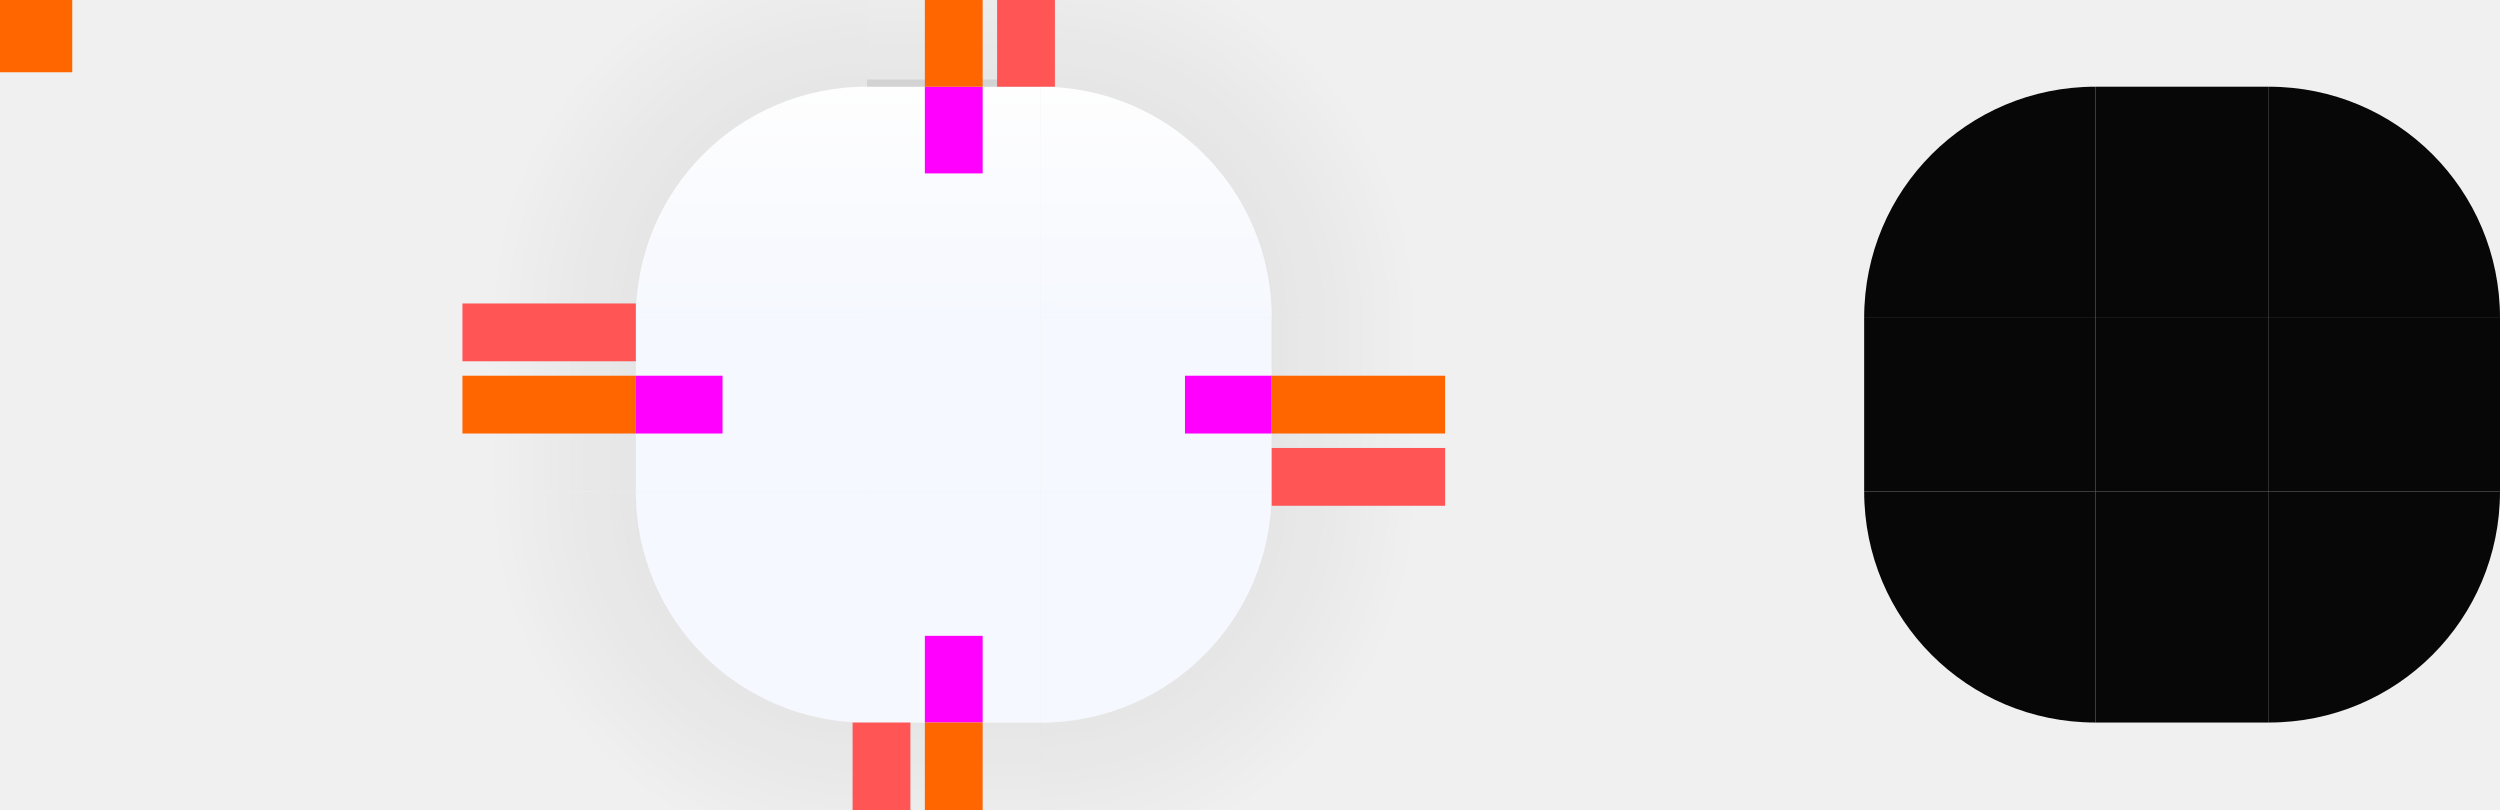
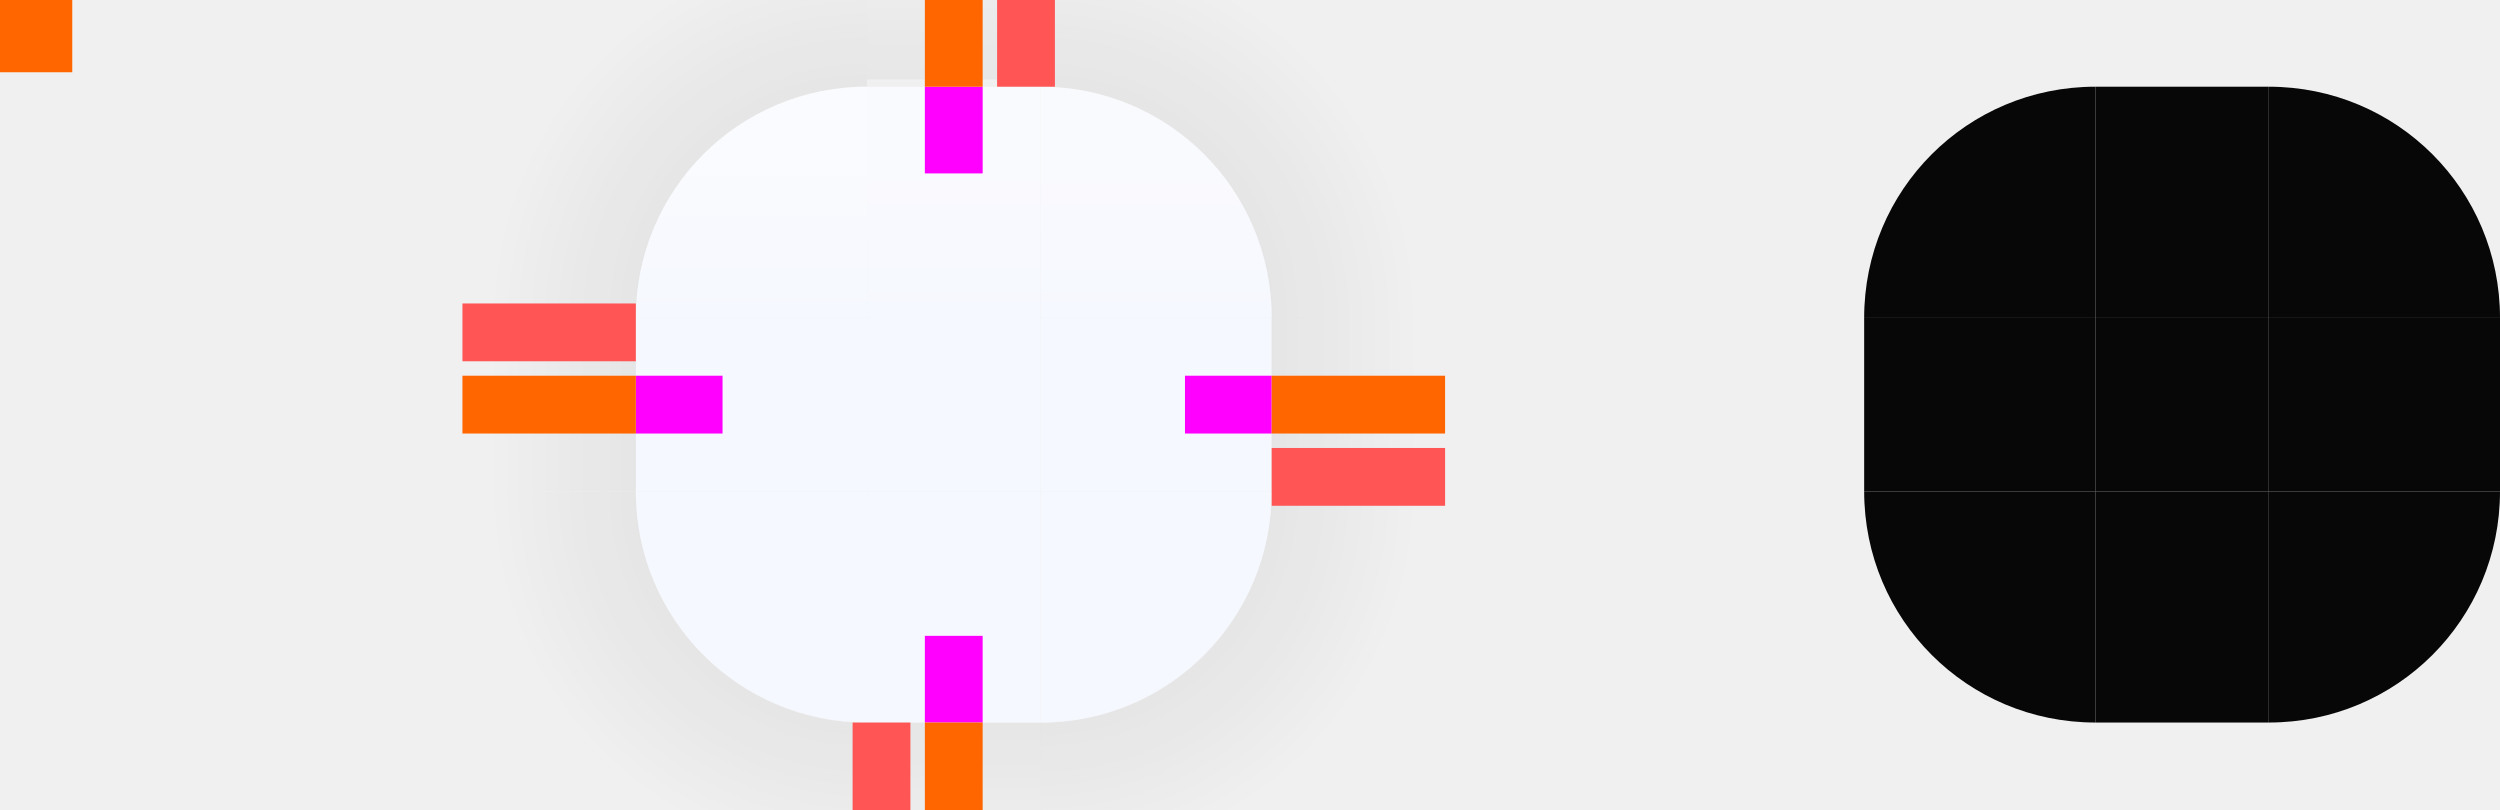
<svg xmlns="http://www.w3.org/2000/svg" xmlns:xlink="http://www.w3.org/1999/xlink" width="173" height="56" version="1.1" viewBox="0 0 173 56" id="svg1813">
  <defs id="defs1703">
    <linearGradient id="linearGradient7">
-       <stop style="stop-color:#ffffff;stop-opacity:1;" offset="0" id="stop7" />
+       <stop style="stop-color:#fafbff;stop-opacity:1;" offset="0.302" id="stop7" />
      <stop style="stop-color:#f5f8ff;stop-opacity:1;" offset="1" id="stop8" />
    </linearGradient>
    <linearGradient id="linearGradient5">
      <stop style="stop-color:#f5f8ff;stop-opacity:1;" offset="0" id="stop5" />
-       <stop style="stop-color:#ffffff;stop-opacity:1;" offset="1" id="stop6" />
+       <stop style="stop-color:#fafbff;stop-opacity:1;" offset="0.703" id="stop6" />
    </linearGradient>
    <linearGradient id="linearGradient2">
-       <stop style="stop-color:#ffffff;stop-opacity:1;" offset="0" id="stop2" />
+       <stop style="stop-color:#fafcff;stop-opacity:1;" offset="0.299" id="stop2" />
      <stop style="stop-color:#f5f8ff;stop-opacity:1;" offset="1" id="stop3" />
    </linearGradient>
    <style id="current-color-scheme" type="text/css">.ColorScheme-Text {
        color:#31363b;
        stop-color:#31363b;
      }
      .ColorScheme-Background {
        color:#eff0f1;
        stop-color:#eff0f1;
      }
      .ColorScheme-Highlight {
        color:#3daee9;
        stop-color:#3daee9;
      }
      .ColorScheme-ViewText {
        color:#31363b;
        stop-color:#31363b;
      }
      .ColorScheme-ViewBackground {
        color:#fcfcfc;
        stop-color:#fcfcfc;
      }
      .ColorScheme-ViewHover {
        color:#93cee9;
        stop-color:#93cee9;
      }
      .ColorScheme-ViewFocus{
        color:#3daee9;
        stop-color:#3daee9;
      }
      .ColorScheme-ButtonText {
        color:#31363b;
        stop-color:#31363b;
      }
      .ColorScheme-ButtonBackground {
        color:#eff0f1;
        stop-color:#eff0f1;
      }
      .ColorScheme-ButtonHover {
        color:#93cee9;
        stop-color:#93cee9;
      }
      .ColorScheme-ButtonFocus{
        color:#3daee9;
        stop-color:#3daee9;
      }</style>
    <linearGradient id="linearGradient4270">
      <stop stop-color="#000000" stop-opacity=".667" offset="0" id="stop1690" />
      <stop stop-color="#000000" stop-opacity="0" offset="1" id="stop1692" />
    </linearGradient>
    <radialGradient id="radialGradient1031" cx="77" cy="12" r="6" gradientTransform="matrix(5.7846e-6 4.2778 -4.3333 5.8598e-6 124 -295.39)" gradientUnits="userSpaceOnUse" xlink:href="#linearGradient4270" />
    <radialGradient id="radialGradient1025" cx="77" cy="12" r="6" gradientTransform="matrix(-1.5825e-5 4.2778 4.3333 1.6031e-5 8.0013 -295.39)" gradientUnits="userSpaceOnUse" xlink:href="#linearGradient4270" />
    <radialGradient id="radialGradient1019" cx="77" cy="12" r="6" gradientTransform="matrix(2.9688e-5 -4.2778 -4.3333 -3.0073e-5 124 351.39)" gradientUnits="userSpaceOnUse" xlink:href="#linearGradient4270" />
    <linearGradient id="linearGradient4950" x1="49" x2="62" y1="932.36" y2="932.36" gradientTransform="matrix(.85714 0 0 1 8.9999 0)" gradientUnits="userSpaceOnUse" xlink:href="#linearGradient4270" />
    <linearGradient id="linearGradient4948" x1="-21" x2="-8" y1="932.36" y2="932.36" gradientTransform="matrix(.85714 0 0 1 -1 0)" gradientUnits="userSpaceOnUse" xlink:href="#linearGradient4270" />
    <linearGradient id="linearGradient4934" x1="946.36" x2="958.86" y1="-35" y2="-35" gradientTransform="matrix(.85714 0 0 1 137.2 0)" gradientUnits="userSpaceOnUse" xlink:href="#linearGradient4270" />
    <radialGradient id="radialGradient994" cx="77" cy="12" r="6" gradientTransform="matrix(-2.4781e-5 -4.2778 4.3333 -2.5103e-5 8.0021 351.39)" gradientUnits="userSpaceOnUse" xlink:href="#linearGradient4270" />
    <linearGradient id="linearGradient4920" x1="-918.36" x2="-905.86" y1="-35" y2="-35" gradientTransform="matrix(1.2857 0 0 1 264.4 0)" gradientUnits="userSpaceOnUse" xlink:href="#linearGradient4270" />
    <linearGradient xlink:href="#linearGradient2" id="linearGradient3" x1="19" y1="910.36" x2="19" y2="922.36" gradientUnits="userSpaceOnUse" />
    <linearGradient xlink:href="#linearGradient5" id="linearGradient6" x1="-916.36" y1="-35" x2="-910.36" y2="-35" gradientUnits="userSpaceOnUse" />
    <linearGradient xlink:href="#linearGradient7" id="linearGradient8" x1="51" y1="910.36" x2="51" y2="922.36" gradientUnits="userSpaceOnUse" />
  </defs>
  <g id="shadow-topleft" transform="matrix(1.1667 0 0 1.1667 64.667 -1086.8)" opacity=".5">
    <path transform="matrix(.85715 0 0 .85715 -55.429 931.51)" d="m32-6v28h12c0-8.864 7.136-16 16-16v-12h-28z" fill="url(#radialGradient994)" opacity=".35" id="path1705" />
  </g>
  <g id="shadow-topright" transform="matrix(-1.1667 0 0 1.1667 67.333 -1086.8)" opacity=".5">
    <path transform="matrix(-.85714 0 0 .85714 57.714 931.51)" d="m72-6v12c8.864 0 16 7.136 16 16h12v-28h-28z" fill="url(#radialGradient1019)" opacity=".35" id="path1708" />
  </g>
  <g id="shadow-bottomright" transform="matrix(-1.1667 0 0 -1.1667 67.333 1142.8)" opacity=".5">
    <path transform="matrix(-.85714 0 0 -.85714 57.714 979.5)" d="m88 34c0 8.864-7.136 16-16 16v12h28v-28h-12z" fill="url(#radialGradient1031)" opacity=".35" id="path1711" />
  </g>
  <g id="shadow-bottomleft" transform="matrix(1.1667 0 0 -1.1667 64.667 1142.8)" opacity=".5">
    <path transform="matrix(.85714 0 0 -.85714 -55.429 979.5)" d="m32 34v28h28v-12c-8.864 0-16-7.136-16-16h-12z" fill="url(#radialGradient1025)" opacity=".35" id="path1714" />
  </g>
  <rect id="hint-tile-center" y="-1.4648e-5" width="5" height="5" fill="#ff6600" />
  <g id="top" transform="matrix(0.375,0,0,2.6667,52.875,-2421.657)">
    <rect transform="matrix(0,-1,-1,0,0,0)" x="-916.36" y="-51" width="6" height="32" class="ColorScheme-Background" fill="currentColor" opacity="0.6" id="rect1718" style="fill:url(#linearGradient6);fill-opacity:1;opacity:0.9;stroke-width:1;stroke-dasharray:none;paint-order:stroke fill markers" />
-     <rect transform="matrix(0,-1,-1,0,0,0)" x="-910.36" y="-51" width="0.187" height="32" class="ColorScheme-Background" fill="currentColor" opacity="0.6" id="rect1718-6" style="color:#eff0f1;opacity:0.9;fill:#cccccc;fill-opacity:0.602;stroke-width:0.707;stroke-dasharray:none;paint-order:stroke fill markers;stop-color:#eff0f1" />
+     <rect transform="matrix(0,-1,-1,0,0,0)" x="-910.36" y="-51" width="0.187" height="32" class="ColorScheme-Background" fill="currentColor" opacity="0.6" id="rect1718-5" style="color:#eff0f1;opacity:0.9;fill:#ffffff;fill-opacity:0.804;stroke-width:0.177;stroke-dasharray:none;paint-order:stroke fill markers;stop-color:#eff0f1" />
  </g>
  <g id="topleft" transform="matrix(1.3333,0,0,1.3333,26.6675,-1207.783)">
    <path d="m 25,910.36 c -6.648,0 -12,5.352 -12,12 h 12 v -10 z" class="ColorScheme-Background" fill="currentColor" opacity="0.6" id="path1721" style="fill:url(#linearGradient3);fill-opacity:1;opacity:0.9" />
  </g>
  <g id="topright" transform="matrix(1.3333,0,0,1.3333,12.0015,-1207.783)">
    <path d="m 45,910.36 v 12 h 12 c 0,-6.648 -5.352,-12 -12,-12 z" class="ColorScheme-Background" fill="currentColor" opacity="0.6" id="path1724" style="opacity:0.9;fill:url(#linearGradient8);fill-opacity:1" />
  </g>
  <g id="bottom" transform="matrix(0.375,0,0,2.6667,52.875,-2494.992)">
    <rect transform="rotate(90)" x="948.36" y="-51" width="6" height="32" class="ColorScheme-Background" fill="currentColor" opacity="0.6" id="rect1727" style="opacity:0.9;fill:#f5f8ff;fill-opacity:1" />
  </g>
  <g id="bottomleft" transform="matrix(1.3333,0,0,1.3333,26.6675,-1222.449)">
    <path d="m 13,942.36 c 0,6.648 5.352,12 12,12 v -12 H 15 Z" class="ColorScheme-Background" fill="currentColor" opacity="0.6" id="path1730" style="opacity:0.9;fill:#f5f8ff;fill-opacity:1" />
  </g>
  <g id="bottomright" transform="matrix(1.3333,0,0,1.3333,12.0015,-1222.449)">
    <path d="m 45,942.36 v 12 c 6.648,0 12,-5.352 12,-12 H 47 Z" class="ColorScheme-Background" fill="currentColor" opacity="0.6" id="path1733" style="opacity:0.9;fill:#f5f8ff;fill-opacity:1" />
  </g>
  <g id="left" transform="matrix(2.6667,0,0,0.375,9.3327,-321.635)">
    <rect transform="scale(-1,1)" x="-19" y="916.36" width="6" height="32" class="ColorScheme-Background" fill="currentColor" opacity="0.6" id="rect1736" style="opacity:0.9;fill:#f5f8ff;fill-opacity:1" />
  </g>
  <g id="right" transform="matrix(2.6667,0,0,0.375,-64.0017,-321.635)">
    <rect x="51" y="916.36" width="6" height="32" class="ColorScheme-Background" fill="currentColor" opacity="0.6" id="rect1739" style="fill:#f5f8ff;fill-opacity:1;opacity:0.9" />
  </g>
  <rect id="center" x="60" y="22" width="12" height="12" class="ColorScheme-Background" fill="currentColor" opacity=".6" style="fill:#f5f8ff;fill-opacity:1;opacity:0.9" />
  <rect id="hint-top-margin" x="64" y="6" width="4" height="6" fill="#ff00ff" stroke-width="1.414" />
  <rect id="hint-bottom-margin" x="64" y="44" width="4" height="6" fill="#ff00ff" stroke-width="1.414" />
  <rect id="hint-right-margin" transform="rotate(90)" x="26" y="-88" width="4" height="6" fill="#ff00ff" stroke-width="1.414" />
  <rect id="hint-left-margin" transform="rotate(90)" x="26" y="-50" width="4" height="6" fill="#ff00ff" stroke-width="1.414" />
  <g id="shadow-top" transform="matrix(.375 0 0 1.5556 52.875 -1403.5)" opacity=".5">
    <rect transform="matrix(0,-1,-1,0,0,0)" x="-916.36" y="-51" width="6" height="32" fill="none" opacity="1" id="rect1747" />
    <rect transform="matrix(0,-1,-1,0,0,0)" x="-906.08" y="-51" width="7.714" height="32" fill="url(#linearGradient4920)" opacity=".35" id="rect1749" />
    <rect transform="matrix(0,-1,-1,0,0,0)" x="-911.36" y="-51" width="1" height="32" fill="none" opacity="1" id="rect1751" />
  </g>
  <g id="shadow-bottom" transform="matrix(.375 0 0 2.3333 52.875 -2178.8)" opacity=".5">
    <rect transform="rotate(90)" x="948.36" y="-51" width="6" height="32" fill="none" opacity="1" id="rect1754" />
    <rect transform="rotate(90)" x="955.22" y="-51" width="5.143" height="32" fill="url(#linearGradient4934)" opacity=".35" id="rect1756" />
    <rect transform="rotate(90)" x="953.36" y="-51" width="1" height="32" fill="none" opacity="1" id="rect1758" />
  </g>
  <g id="shadow-left" transform="matrix(2.3333 0 0 .375 15.667 -321.64)" opacity=".5">
    <rect transform="scale(-1,1)" x="-19" y="916.36" width="6" height="32" fill="none" opacity="1" id="rect1761" />
    <rect transform="scale(-1,1)" x="-12.143" y="916.36" width="5.143" height="32" fill="url(#linearGradient4948)" opacity=".35" id="rect1763" />
    <rect transform="scale(-1,1)" x="-14" y="916.36" width="1" height="32" fill="none" opacity="1" id="rect1765" />
  </g>
  <g id="shadow-right" transform="matrix(2.3333 0 0 .375 -47 -321.64)" opacity=".5">
    <rect x="51" y="916.36" width="6" height="32" fill="none" opacity="1" id="rect1768" />
    <rect x="57.857" y="916.36" width="5.143" height="32" fill="url(#linearGradient4950)" opacity=".35" id="rect1770" />
    <rect x="56" y="916.36" width="1" height="32" fill="none" opacity="1" id="rect1772" />
  </g>
  <rect id="shadow-hint-top-margin" x="64" y="-6" width="4" height="12" fill="#ff6600" />
  <rect id="shadow-hint-bottom-margin" x="64" y="50" width="4" height="12" fill="#ff6600" />
  <rect id="shadow-hint-right-margin" transform="rotate(90)" x="26" y="-100" width="4" height="12" fill="#ff6600" />
  <rect id="shadow-hint-left-margin" transform="rotate(90)" x="26" y="-44" width="4" height="12" fill="#ff6600" />
  <g id="mask-top" transform="matrix(.375 0 0 1.3333 137.87 -1207.8)">
    <rect transform="matrix(0,-1,-1,0,0,0)" x="-922.373" y="-51.013" width="12" height="32" fill="#000000" opacity="0.97" id="rect1779" />
  </g>
  <g id="mask-topleft" transform="matrix(1.6,0,0,1.6,108.2,-1450.576)">
    <path d="m 23,910.36 c -5.54,0 -10,4.46 -10,10 h 10 z" fill="#000000" opacity="0.97" stroke-width="2" id="path1782" />
  </g>
  <g id="mask-topright" transform="matrix(2,0,0,2,59,-1814.72)">
    <path d="m 49,910.36 v 8 h 8 c 0,-4.432 -3.568,-8 -8,-8 z" fill="#000000" opacity="0.97" stroke-width="1.6" id="path1785" />
  </g>
  <g id="mask-bottom" transform="matrix(0.375,0,0,1.6,137.875,-1476.976)">
    <rect transform="rotate(90)" x="944.36" y="-51" width="10" height="32" fill="#000000" opacity="0.97" id="rect1788" />
  </g>
  <g id="mask-bottomleft" transform="matrix(1.3333,0,0,1.3333,111.6675,-1222.449)">
    <path d="m 13,942.36 c 0,6.648 5.352,12 12,12 v -12 z" fill="#000000" opacity="0.97" stroke-width="2.4" id="path1791" />
  </g>
  <g id="mask-bottomright" transform="matrix(1.3333,0,0,1.3333,97.0015,-1222.449)">
    <path d="m 45,942.36 v 12 c 6.648,0 12,-5.352 12,-12 z" fill="#000000" opacity="0.97" stroke-width="2.4" id="path1794" />
  </g>
  <g id="mask-left" transform="matrix(1.3333,0,0,0.60001,111.6675,-531.4254)">
    <rect transform="scale(-1,1)" x="-25" y="922.36" width="12" height="20" fill="#000000" opacity="0.97" id="rect1797" />
  </g>
  <g id="mask-right" transform="matrix(1.6,0,0,0.375,81.8,-321.635)">
    <rect x="47" y="916.36" width="10" height="32" fill="#000000" opacity="0.97" id="rect1800" />
  </g>
  <rect id="mask-center" x="145" y="22" width="12" height="12" fill="#000000" opacity=".97" />
  <rect id="shadow-center" x="60" y="78.255" width="12" height="12" opacity="0" stroke-width=".375" />
  <rect id="shadow-hint-top-inset" x="69" y="-6" width="4" height="12" fill="#ff5555" />
  <rect id="shadow-hint-bottom-inset" x="59" y="50" width="4" height="12" fill="#ff5555" />
  <rect id="shadow-hint-right-inset" transform="rotate(90)" x="31" y="-100" width="4" height="12" fill="#ff5555" />
  <rect id="shadow-hint-left-inset" transform="rotate(90)" x="21" y="-44" width="4" height="12" fill="#ff5555" />
  <rect id="hint-top-inset" height="9.9999999e-09" style="fill:#00ff00" width="4" x="69" y="8" />
  <rect id="hint-bottom-inset" height="9.9999999e-09" style="fill:#00ff00" width="4" x="59" y="47" />
  <rect id="hint-left-inset" height="4" style="fill:#00ff00" width="9.9999999e-09" x="45" y="21" />
  <rect id="hint-right-inset" height="4" style="fill:#00ff00" width="9.9999999e-09" x="85" y="31" />
  <rect style="color:#eff0f1;fill:currentColor;fill-opacity:1;stroke:none;stop-color:#eff0f1" id="thick-center" width="32" height="32" x="54" y="-65" class="ColorScheme-Background" />
  <rect transform="rotate(90)" style="fill:#800080;fill-opacity:1;stroke:none;stroke-width:1.155" id="thick-hint-right-margin" width="4" height="8" x="-45" y="-91" />
  <rect transform="rotate(90)" y="-55" x="-45" height="8" width="4" id="thick-hint-left-margin" style="fill:#800080;fill-opacity:1;stroke:none;stroke-width:1.155" />
  <rect y="-71" x="73" height="8" width="4" id="thick-hint-top-margin" style="fill:#800080;fill-opacity:1;stroke:none;stroke-width:1.155" />
  <rect style="fill:#800080;fill-opacity:1;stroke:none;stroke-width:1.155" id="thick-hint-bottom-margin" width="4" height="8" x="74" y="-35" />
</svg>
